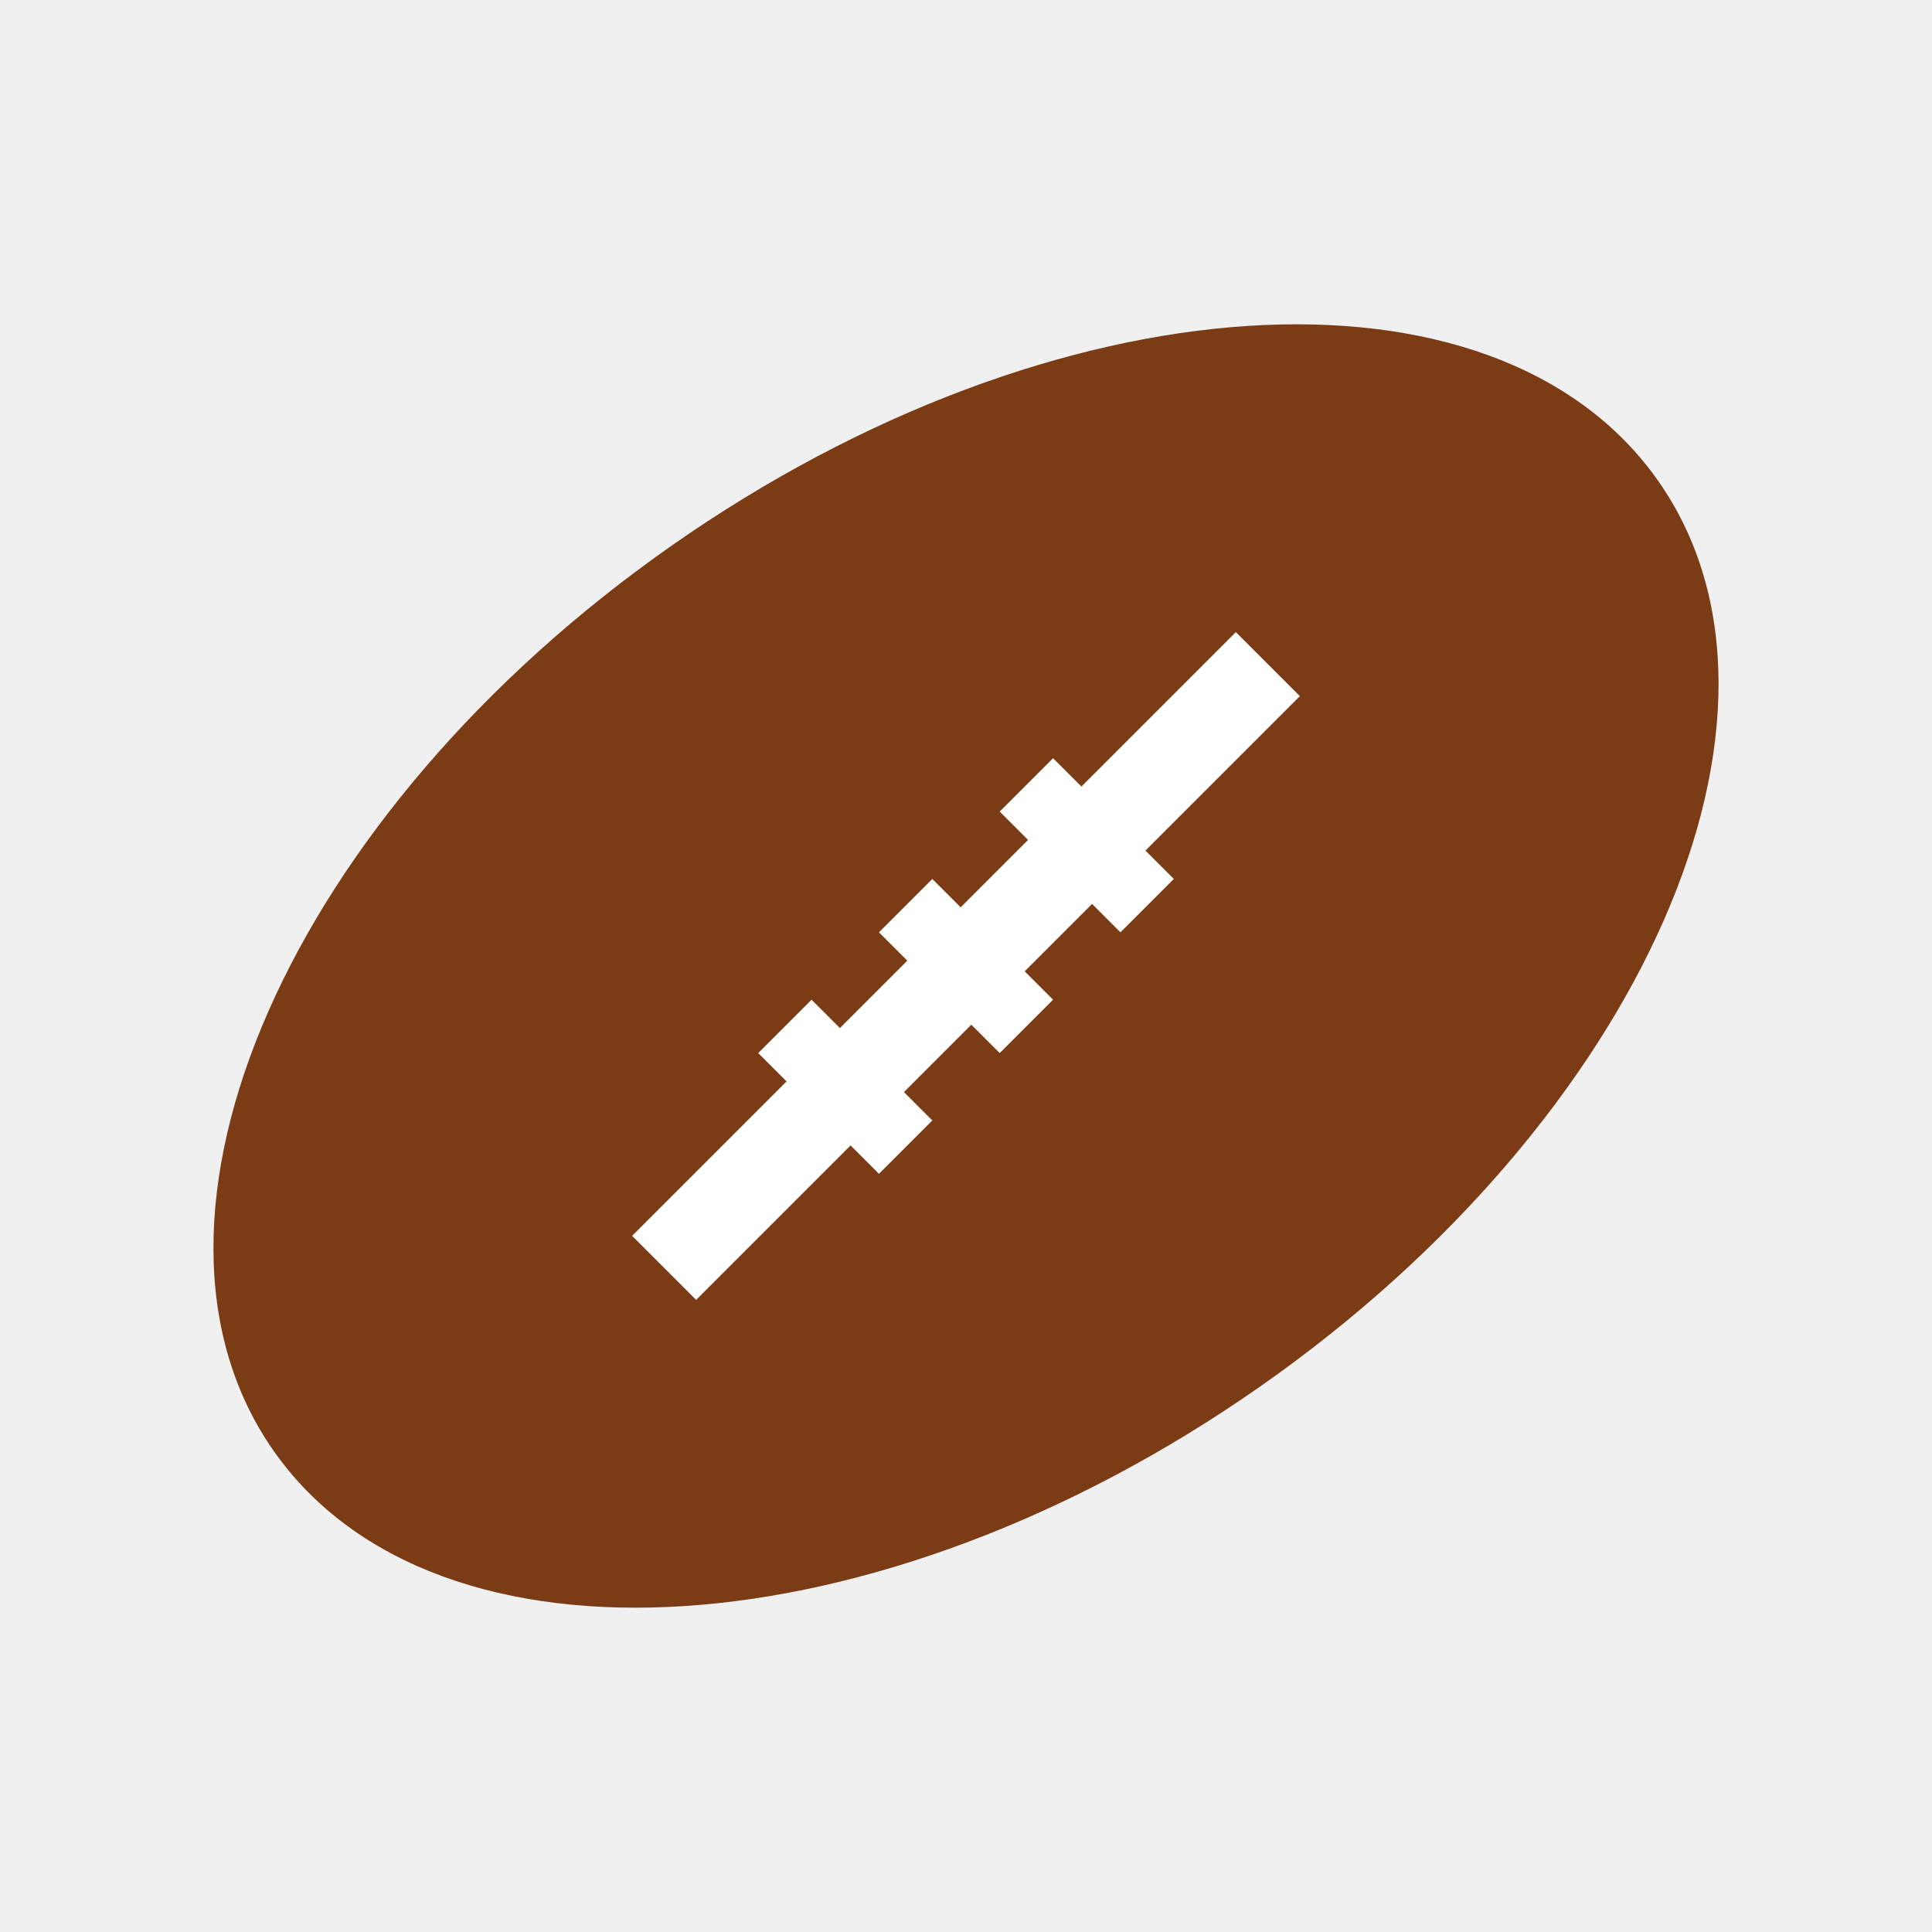
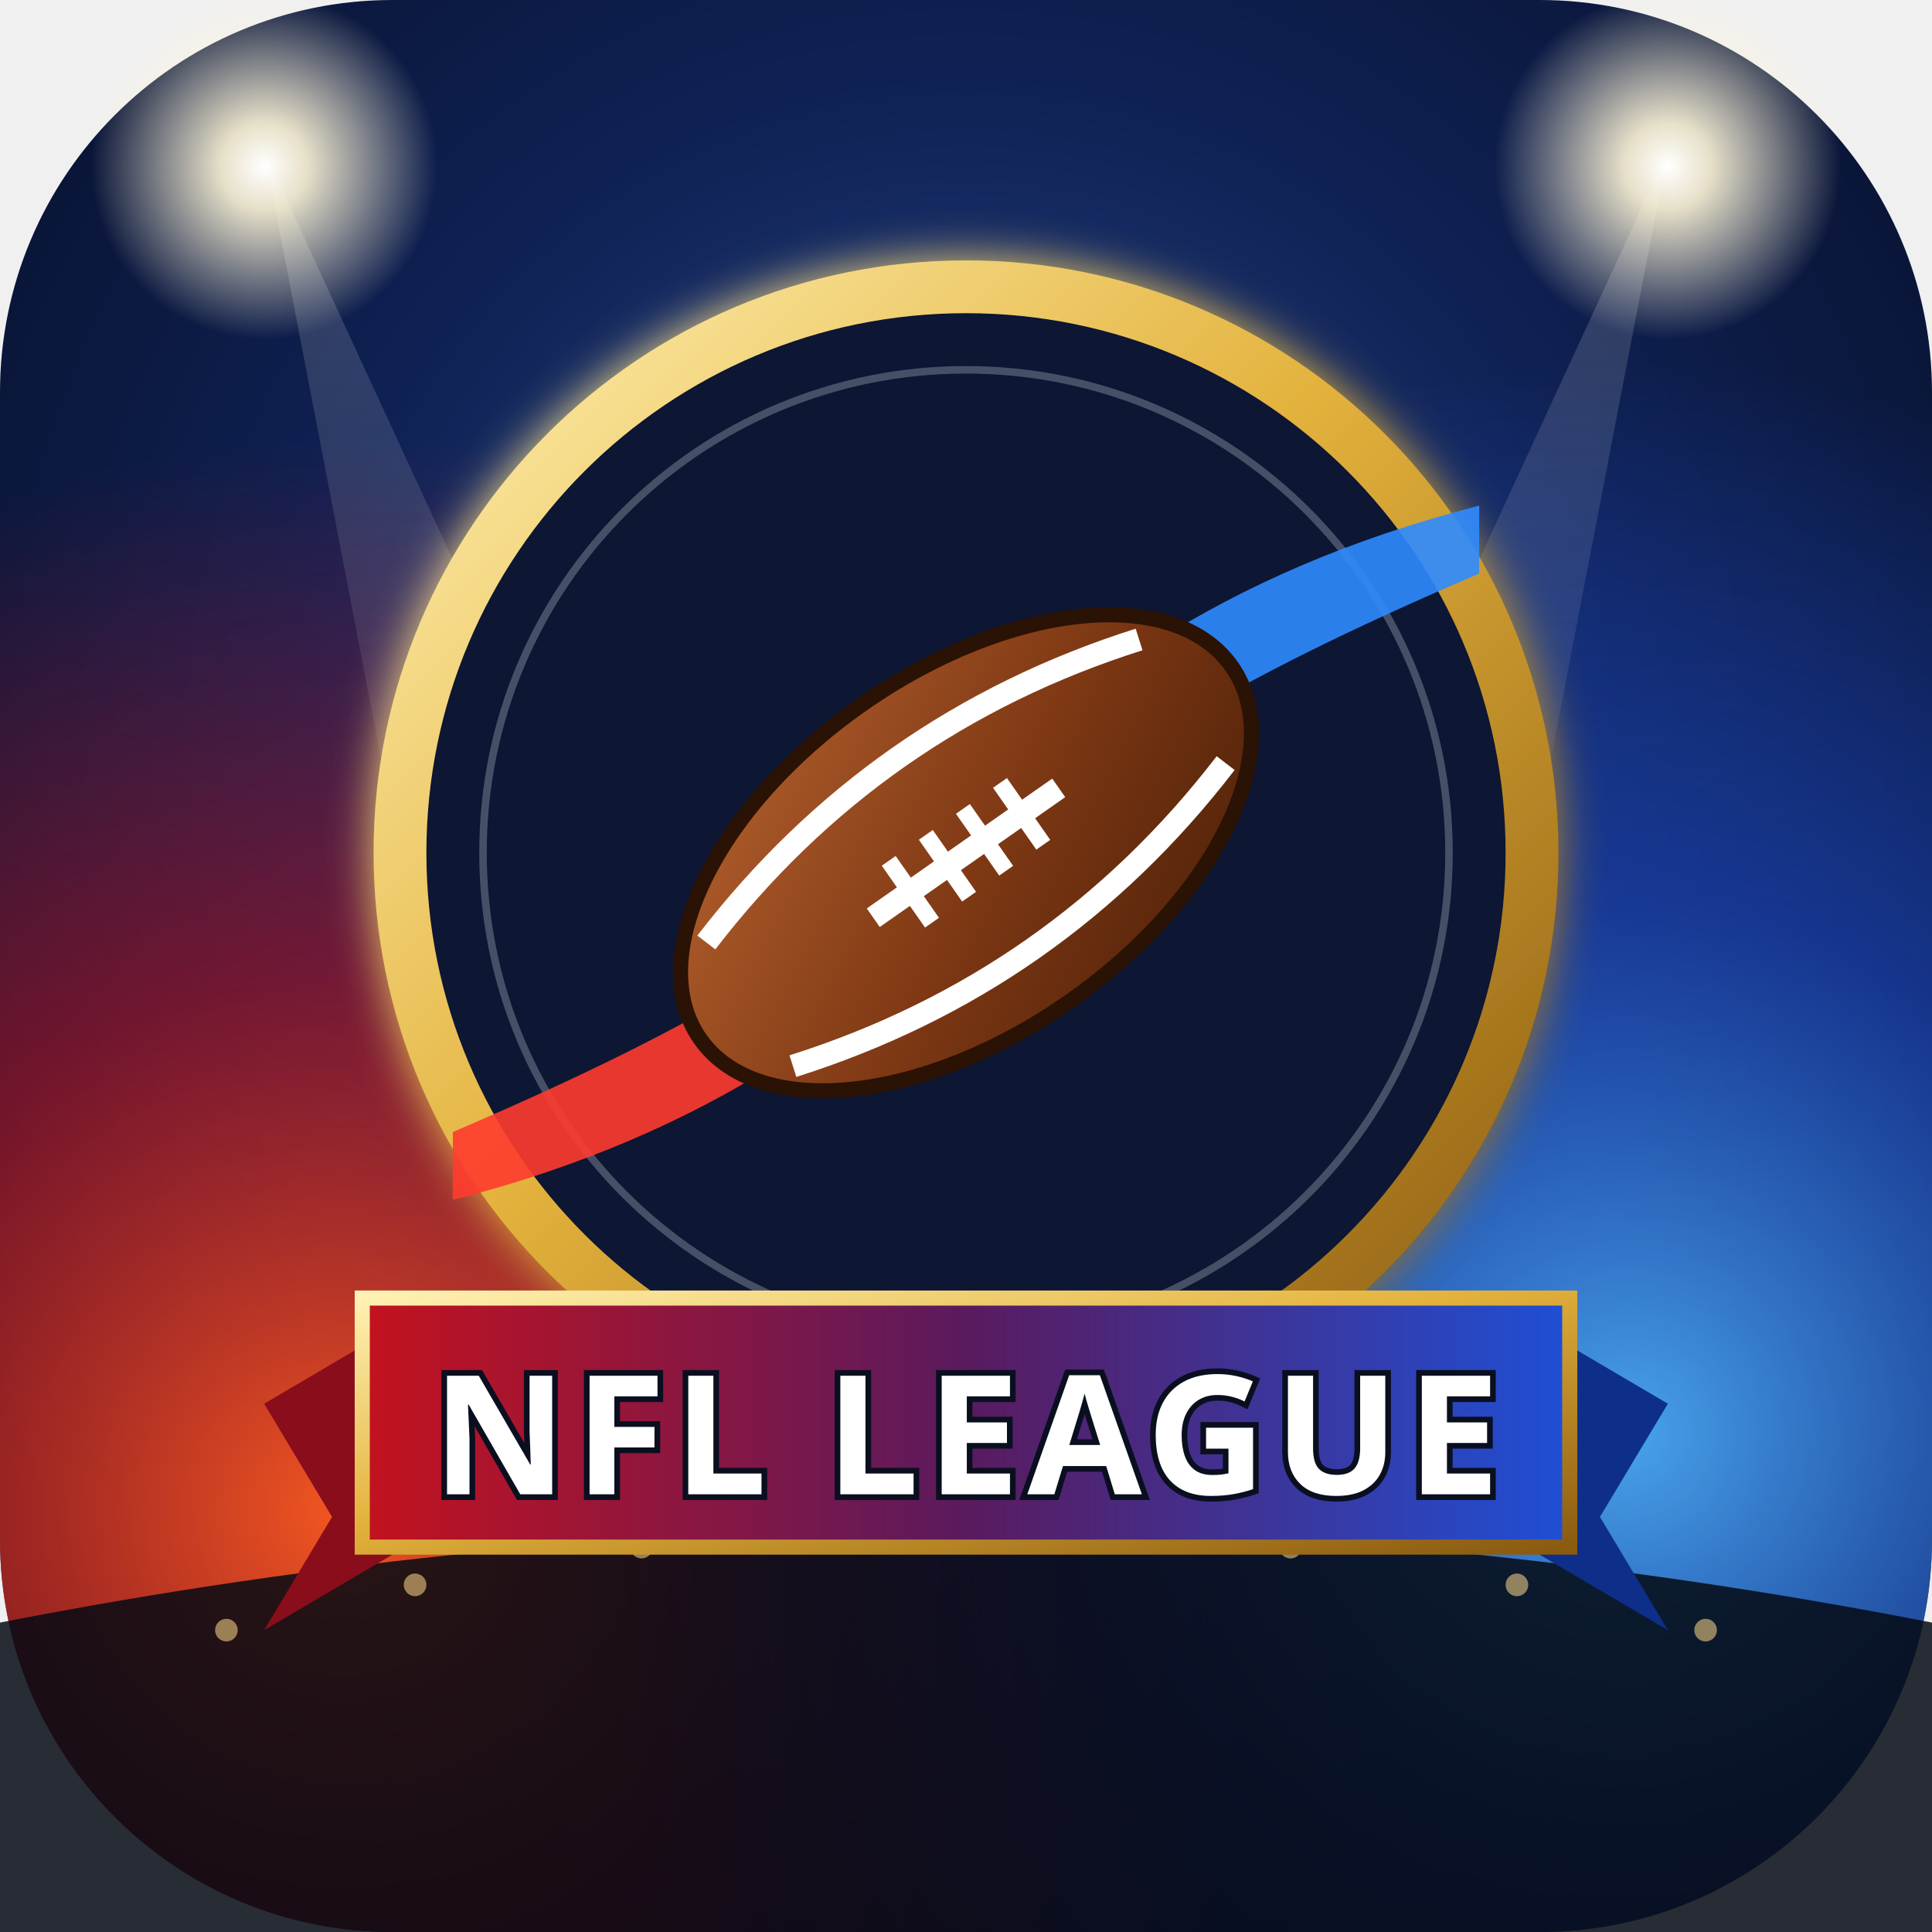
- <svg xmlns="http://www.w3.org/2000/svg" viewBox="0 0 64 64">
-   <ellipse cx="32" cy="32" rx="28" ry="17" fill="#7a3b15" transform="rotate(-35 32 32)" />
-   <path d="M22 42 L42 22" stroke="#fff" stroke-width="3" />
-   <path d="M26 34 l4 4 M30 30 l4 4 M34 26 l4 4" stroke="#fff" stroke-width="2.5" />
+ <svg xmlns="http://www.w3.org/2000/svg" viewBox="0 0 512 512">
+   <defs>
+     <radialGradient id="sky" cx="50%" cy="38%" r="75%">
+       <stop offset="0" stop-color="#2a4a8f" />
+       <stop offset=".45" stop-color="#0f2154" />
+       <stop offset="1" stop-color="#050a1c" />
+     </radialGradient>
+     <radialGradient id="fireL" cx="18%" cy="78%" r="55%">
+       <stop offset="0" stop-color="#ff5a1f" stop-opacity=".95" />
+       <stop offset=".5" stop-color="#c3121e" stop-opacity=".55" />
+       <stop offset="1" stop-color="#c3121e" stop-opacity="0" />
+     </radialGradient>
+     <radialGradient id="iceR" cx="84%" cy="74%" r="55%">
+       <stop offset="0" stop-color="#4fb3ff" stop-opacity=".9" />
+       <stop offset=".5" stop-color="#1f4fd6" stop-opacity=".5" />
+       <stop offset="1" stop-color="#1f4fd6" stop-opacity="0" />
+     </radialGradient>
+     <radialGradient id="lamp">
+       <stop offset="0" stop-color="#fff" />
+       <stop offset=".25" stop-color="#fff6d8" stop-opacity=".9" />
+       <stop offset="1" stop-color="#fff6d8" stop-opacity="0" />
+     </radialGradient>
+     <linearGradient id="beam" x1="0" y1="0" x2="0" y2="1">
+       <stop offset="0" stop-color="#fff" stop-opacity=".35" />
+       <stop offset="1" stop-color="#fff" stop-opacity="0" />
+     </linearGradient>
+     <linearGradient id="crestTop" x1="0" y1="0" x2="0" y2="1">
+       <stop offset="0" stop-color="#1d3d8f" />
+       <stop offset="1" stop-color="#0c1f5c" />
+     </linearGradient>
+     <linearGradient id="crestBot" x1="0" y1="0" x2="0" y2="1">
+       <stop offset="0" stop-color="#e2243a" />
+       <stop offset="1" stop-color="#8f0d1d" />
+     </linearGradient>
+     <linearGradient id="silver" x1="0" y1="0" x2="0" y2="1">
+       <stop offset="0" stop-color="#ffffff" />
+       <stop offset=".5" stop-color="#cfd6e2" />
+       <stop offset="1" stop-color="#8d97a8" />
+     </linearGradient>
+     <linearGradient id="ball" x1="0" y1="0" x2="1" y2="1">
+       <stop offset="0" stop-color="#b8632f" />
+       <stop offset=".55" stop-color="#7c3713" />
+       <stop offset="1" stop-color="#4a1f08" />
+     </linearGradient>
+     <filter id="glow" x="-30%" y="-30%" width="160%" height="160%">
+       <feGaussianBlur stdDeviation="6" result="b" />
+       <feMerge>
+         <feMergeNode in="b" />
+         <feMergeNode in="SourceGraphic" />
+       </feMerge>
+     </filter>
+     <linearGradient id="gold" x1="0" y1="0" x2="1" y2="1">
+       <stop offset="0" stop-color="#fff1b3" />
+       <stop offset=".45" stop-color="#e3b23c" />
+       <stop offset="1" stop-color="#8a5a10" />
+     </linearGradient>
+     <linearGradient id="ribbon" x1="0" y1="0" x2="1" y2="0">
+       <stop offset="0" stop-color="#c3121e" />
+       <stop offset=".5" stop-color="#5a1a5e" />
+       <stop offset="1" stop-color="#1f4fd6" />
+     </linearGradient>
+   </defs>
+   <rect width="512" height="512" rx="104" fill="url(#sky)" />
+   <rect width="512" height="512" rx="104" fill="url(#fireL)" />
+   <rect width="512" height="512" rx="104" fill="url(#iceR)" />
+   <path d="M70 40 L190 300 L120 300 Z" fill="url(#beam)" opacity=".5" />
+   <path d="M442 40 L322 300 L392 300 Z" fill="url(#beam)" opacity=".5" />
+   <circle cx="70" cy="44" r="46" fill="url(#lamp)" />
+   <circle cx="442" cy="44" r="46" fill="url(#lamp)" />
+   <path d="M0 430 Q256 380 512 430 L512 512 L0 512 Z" fill="#050913" opacity=".85" />
+   <g fill="#ffd98a" opacity=".55">
+     <circle cx="60" cy="432" r="3" />
+     <circle cx="110" cy="420" r="3" />
+     <circle cx="170" cy="410" r="3" />
+     <circle cx="342" cy="410" r="3" />
+     <circle cx="402" cy="420" r="3" />
+     <circle cx="452" cy="432" r="3" />
+   </g>
+   <g filter="url(#glow)">
+     <circle cx="256" cy="226" r="150" fill="#0a1433" stroke="url(#gold)" stroke-width="14" />
+     <circle cx="256" cy="226" r="128" fill="none" stroke="#ffffff" stroke-opacity=".25" stroke-width="2" />
+   </g>
+   <path d="M120 300 C190 270 220 250 250 222 L262 236 C230 268 190 300 120 318 Z" fill="#ff3b2f" opacity=".9" />
+   <path d="M392 152 C322 182 292 202 262 230 L250 216 C282 184 322 152 392 134 Z" fill="#2f8bff" opacity=".9" />
+   <g transform="translate(256 226) rotate(-35)">
+     <ellipse rx="86" ry="48" fill="url(#ball)" stroke="#2a1205" stroke-width="4" />
+     <path d="M-70 -20 Q0 -42 70 -20" stroke="#fff" stroke-width="6" fill="none" />
+     <path d="M-70 20 Q0 42 70 20" stroke="#fff" stroke-width="6" fill="none" />
+     <path d="M-30 0 L30 0" stroke="#fff" stroke-width="6" />
+     <path d="M-18 -10 L-18 10 M-6 -10 L-6 10 M6 -10 L6 10 M18 -10 L18 10" stroke="#fff" stroke-width="4.5" />
+   </g>
+   <path d="M70 372 L104 352 L104 412 L70 432 L88 402 Z" fill="#8a0d1b" />
+   <path d="M442 372 L408 352 L408 412 L442 432 L424 402 Z" fill="#0d2f8a" />
+   <path d="M96 344 L416 344 L416 410 L96 410 Z" fill="url(#ribbon)" stroke="url(#gold)" stroke-width="4" />
+   <text x="256" y="396" text-anchor="middle" font-family="Impact, 'Arial Black', sans-serif" font-weight="900" font-size="44" fill="#ffffff" stroke="#0a0f1f" stroke-width="3" paint-order="stroke" letter-spacing="2">NFL LEAGUE</text>
</svg>
